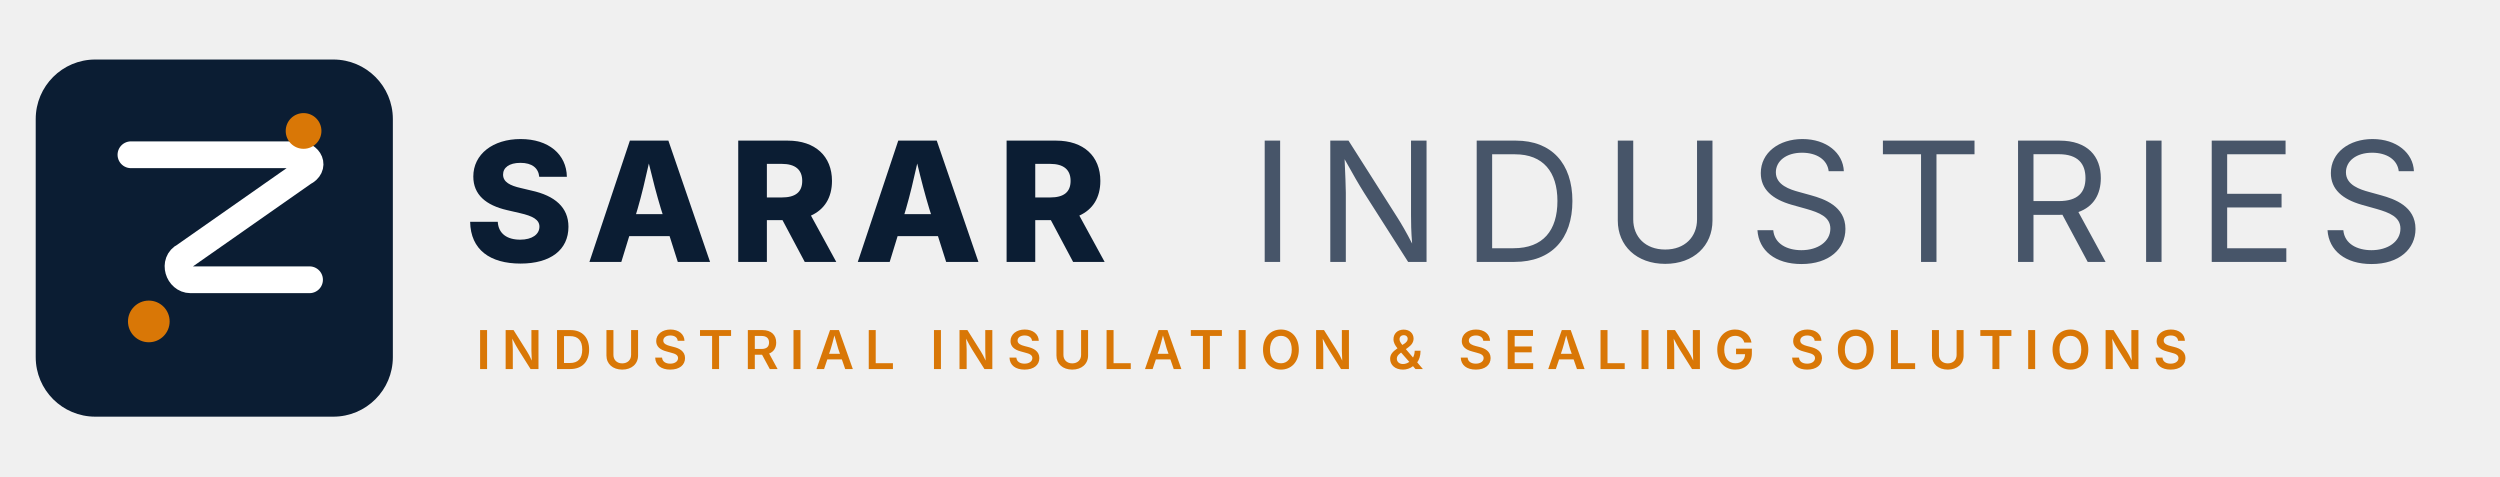
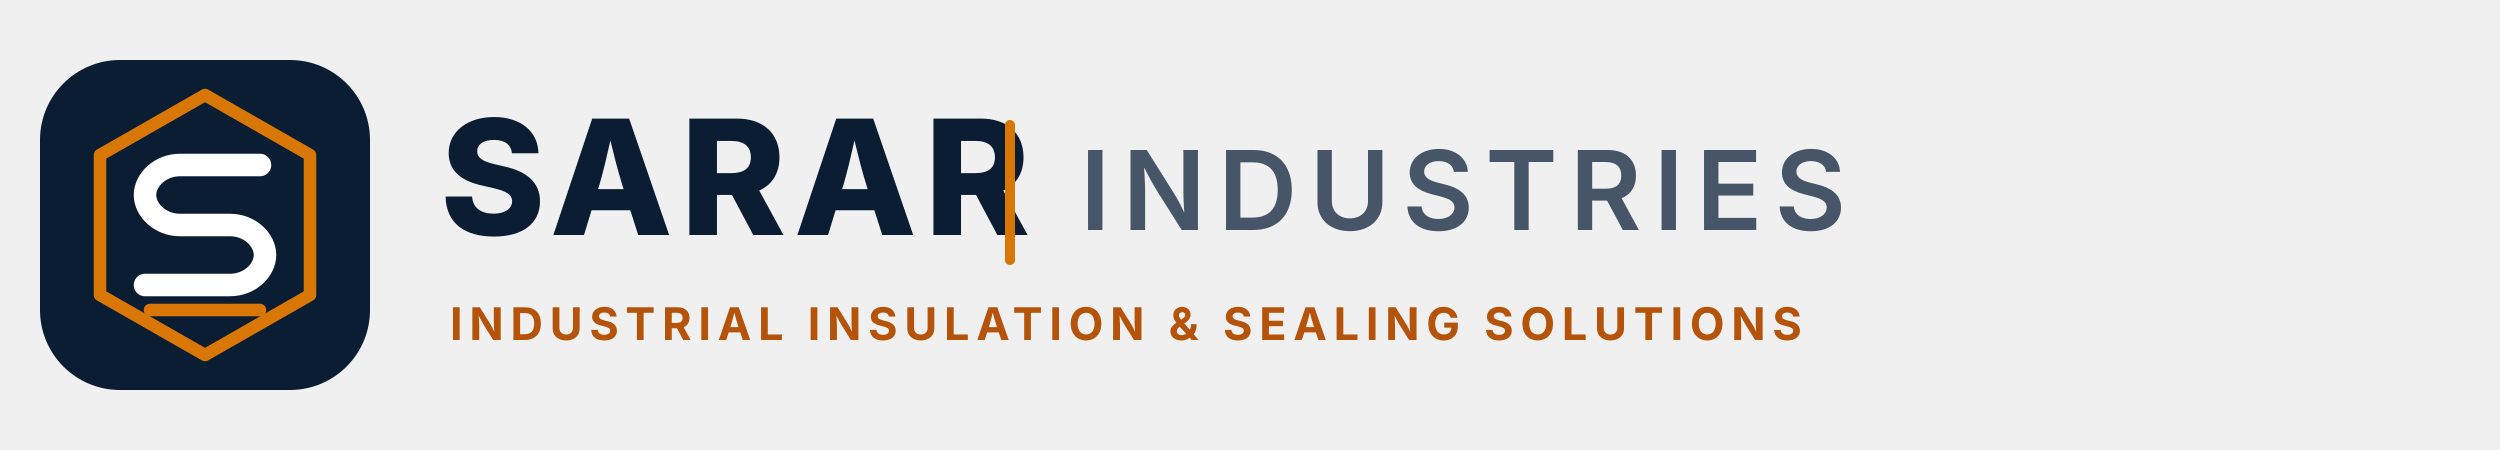
- <svg xmlns="http://www.w3.org/2000/svg" viewBox="0 0 420 80" width="420" height="80" fill="none">
-   <rect x="6" y="10" width="60" height="60" rx="10" fill="#0B1D33" />
-   <path d="M22 26 H50 C52 26 53 28 51 29 L31 43 C29 44 30 47 32 47 H52" stroke="#FFFFFF" stroke-width="4.5" stroke-linecap="round" stroke-linejoin="round" />
-   <circle cx="25" cy="54" r="3.5" fill="#D97706" />
-   <circle cx="51" cy="22" r="3" fill="#D97706" />
-   <text x="78" y="44" font-family="'Barlow', 'Inter', sans-serif" font-size="28" font-weight="800" fill="#0B1D33" letter-spacing="2.5">SARAR</text>
-   <text x="210" y="44" font-family="'Barlow', 'Inter', sans-serif" font-size="28" font-weight="400" fill="#475569" letter-spacing="3.5">INDUSTRIES</text>
-   <text x="80" y="62" font-family="'Inter', sans-serif" font-size="9" font-weight="600" fill="#D97706" letter-spacing="1.8">INDUSTRIAL INSULATION &amp; SEALING SOLUTIONS</text>
+ <svg xmlns="http://www.w3.org/2000/svg" viewBox="0 0 500 90" role="img" aria-labelledby="title description">
+   <g class="brand-mark">
+     <rect x="8" y="12" width="66" height="66" rx="16" fill="#0B1D33" />
+     <path d="M41 19 62 31v28L41 71 20 59V31l21-12Z" fill="none" stroke="#D97706" stroke-width="2.5" stroke-linejoin="round" />
+     <path d="M52 33H36c-4 0-7 3-7 6s3 6 7 6h10c4 0 7 3 7 6s-3 6-7 6H29" fill="none" stroke="#fff" stroke-width="4.5" stroke-linecap="round" />
+     <path d="M30 62h22" stroke="#D97706" stroke-width="2.5" stroke-linecap="round" />
+   </g>
+   <text x="88" y="47" font-family="Barlow, Inter, Arial, sans-serif" font-size="32" font-weight="800" fill="#0B1D33" letter-spacing="1.5">SARAR</text>
+   <path d="M202 25v27" stroke="#D97706" stroke-width="2" stroke-linecap="round" />
+   <text x="216" y="46" font-family="Barlow, Inter, Arial, sans-serif" font-size="22" font-weight="600" fill="#475569" letter-spacing="2.4">INDUSTRIES</text>
+   <text x="90" y="68" font-family="Inter, Arial, sans-serif" font-size="9" font-weight="700" fill="#B45309" letter-spacing="1.35">INDUSTRIAL INSULATION &amp; SEALING SOLUTIONS</text>
</svg>
